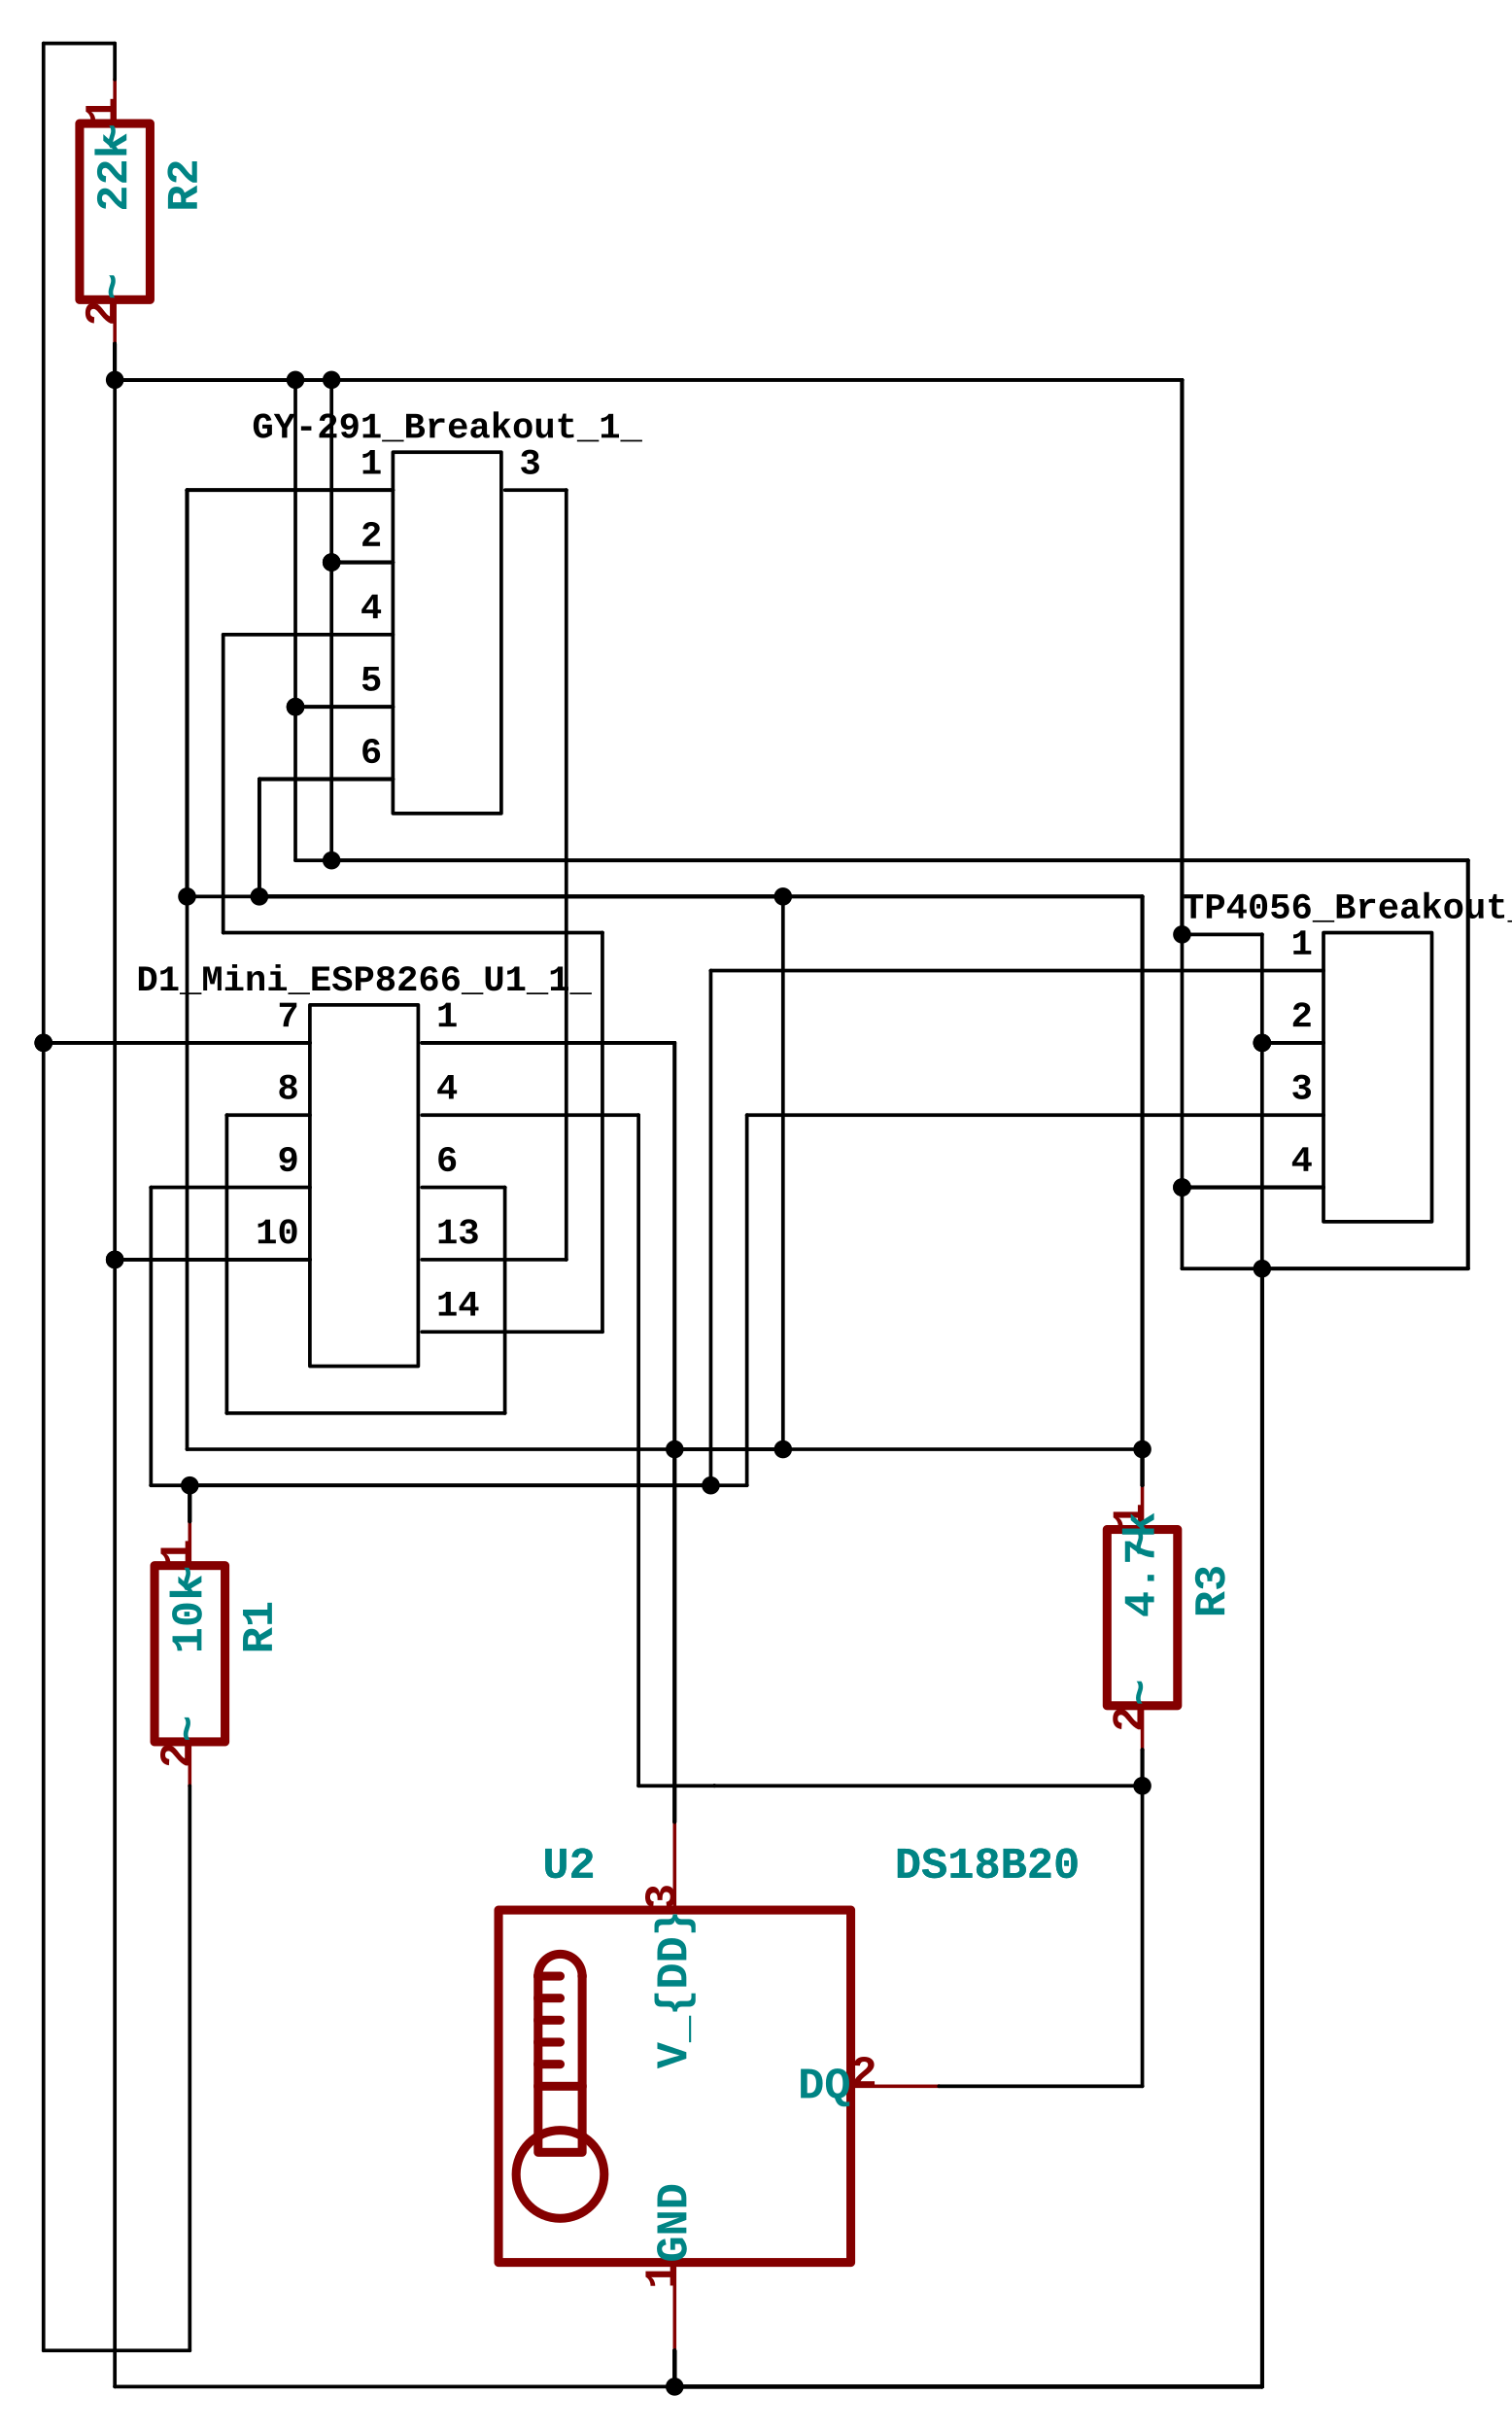
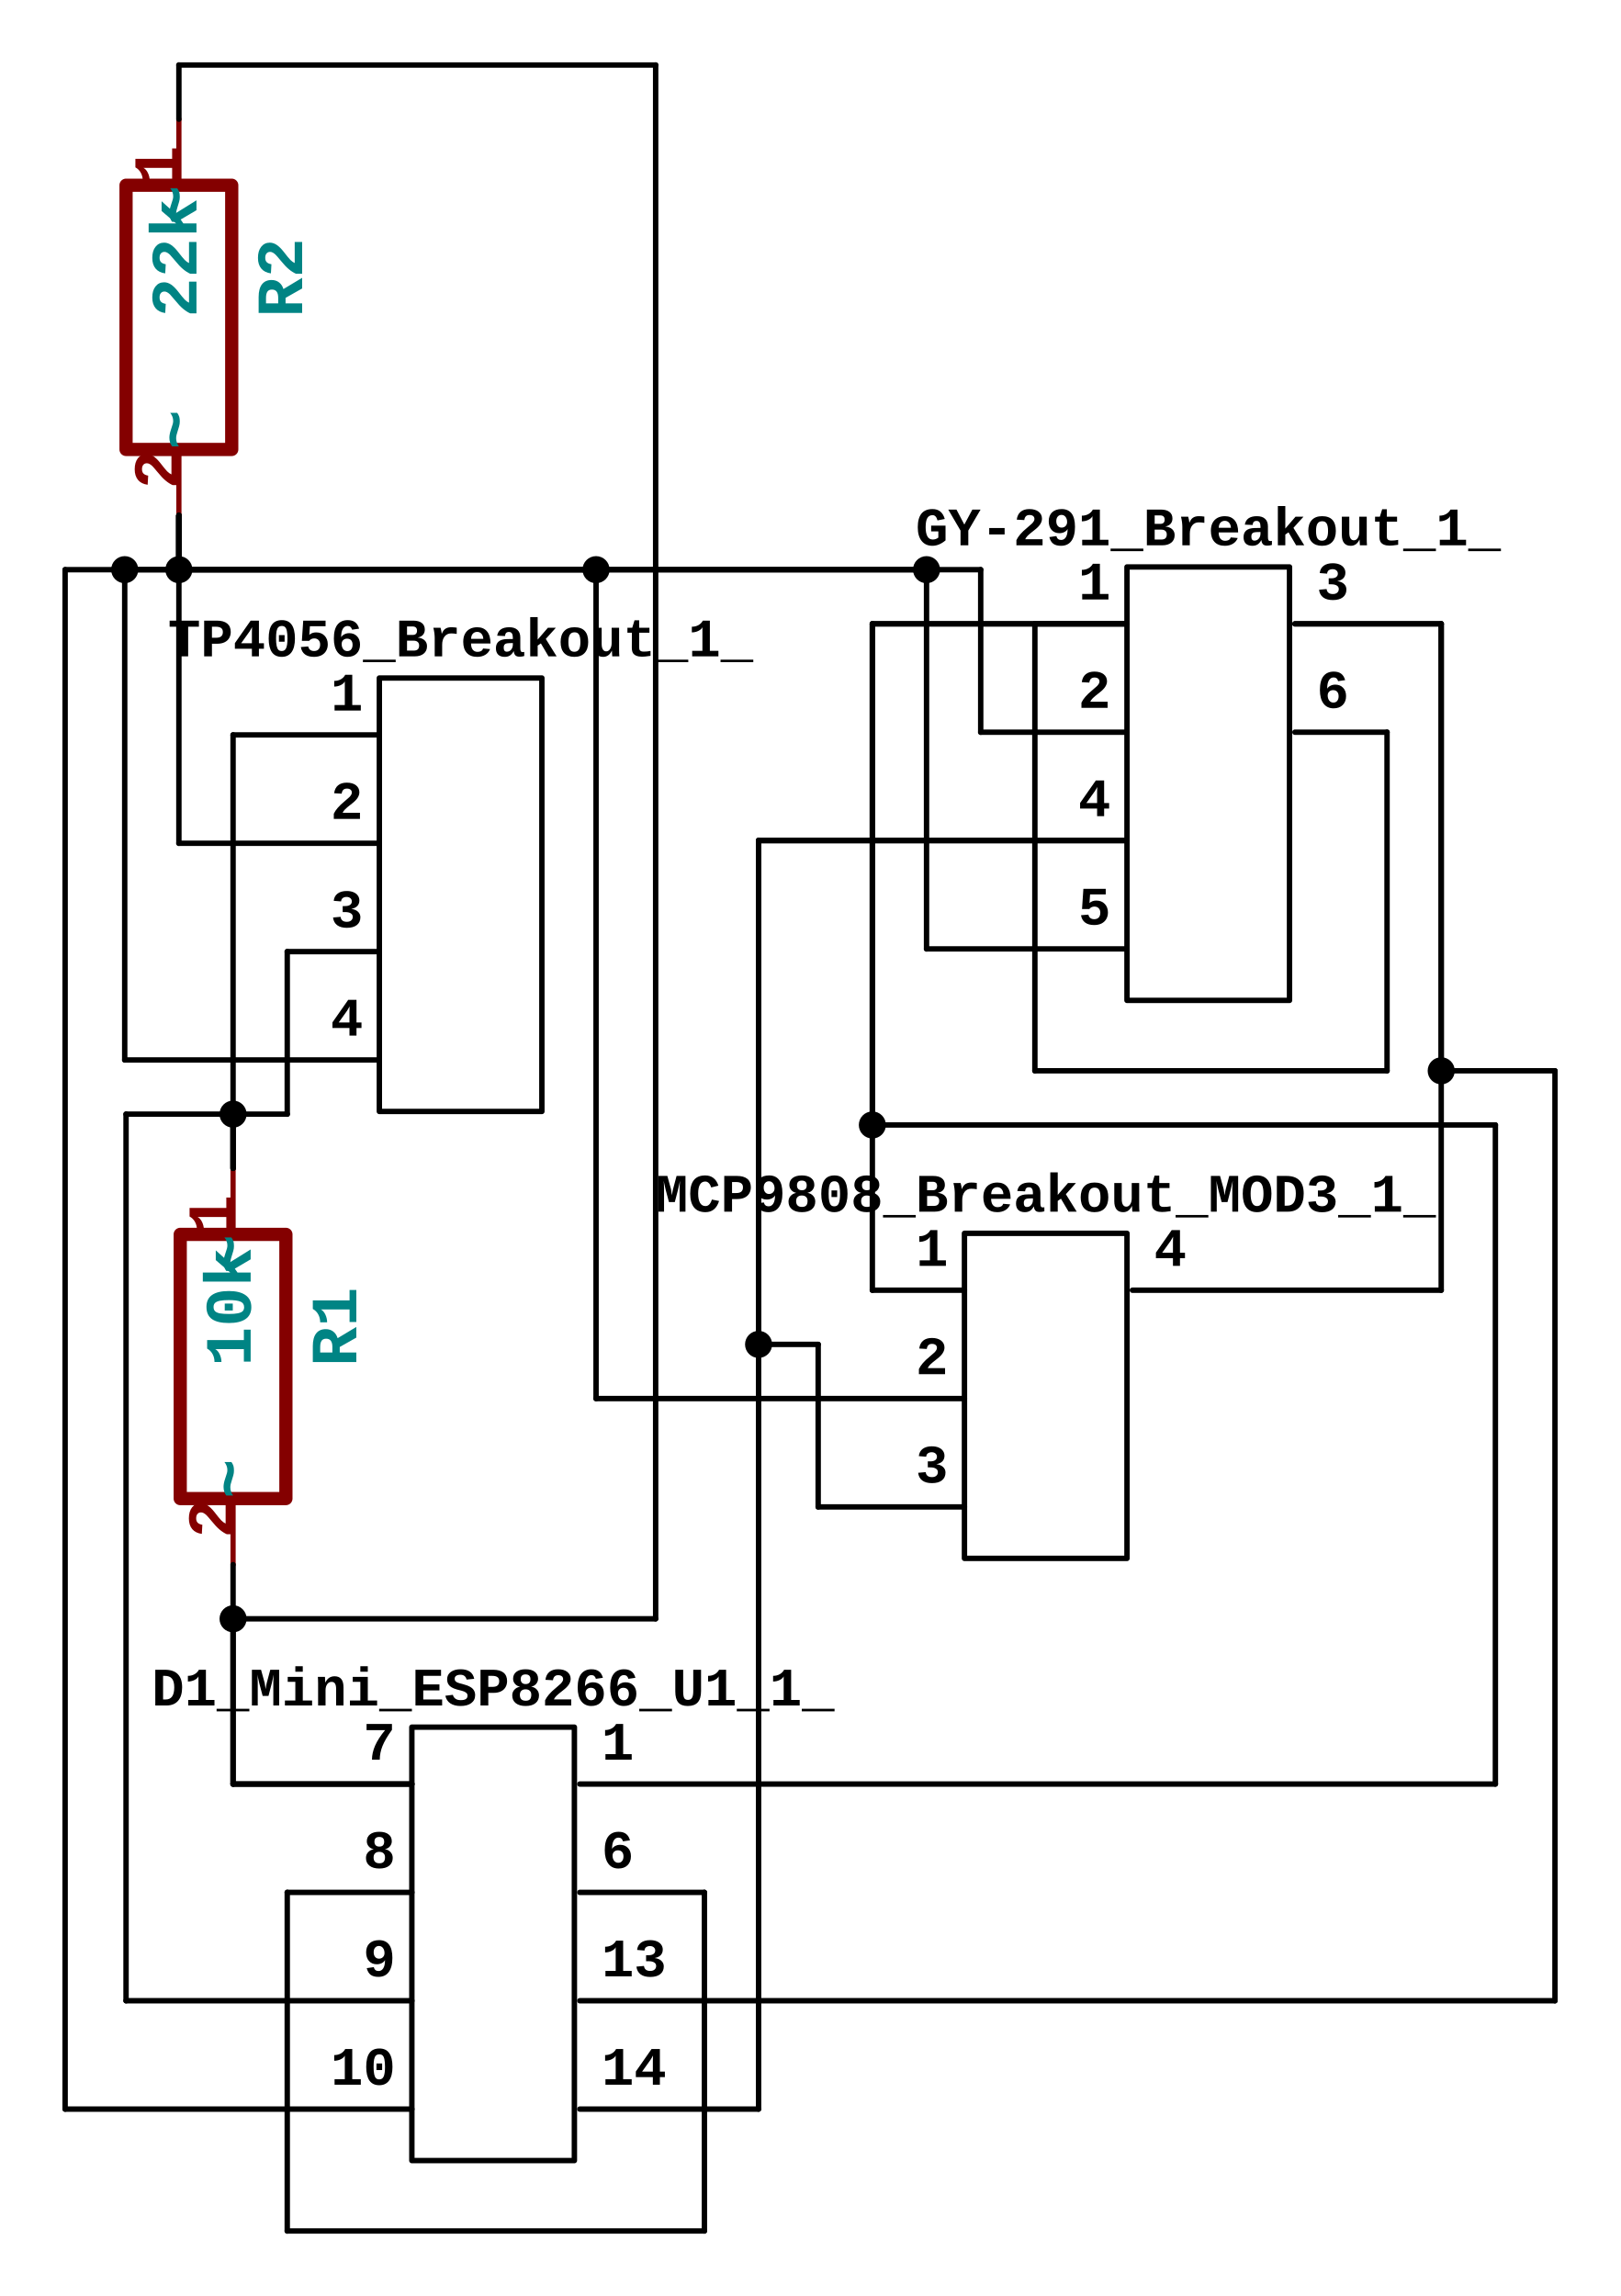
- <svg xmlns="http://www.w3.org/2000/svg" xmlns:ns1="https://github.com/nturley/netlistsvg" width="418.48" height="672.608">
+ <svg xmlns="http://www.w3.org/2000/svg" xmlns:ns1="https://github.com/nturley/netlistsvg" width="299.06" height="423.804">
  <style>svg {
    stroke: #000;
    fill: none;
    stroke-linejoin: round;
    stroke-linecap: round;
  }
  text {
    fill: #000;
    stroke: none;
    font-size: 10px;
    font-weight: bold;
    font-family: "Courier New", monospace;
  }
  .skidl_text {
    fill: #999;
    stroke: none;
    font-weight: bold;
    font-family: consolas, "Courier New", monospace;
  }
  .pin_num_text {
      fill: #840000;
  }
  .pin_name_text {
      fill: #008484;
  }
  .net_name_text {
      font-style: italic;
      fill: #840084;
  }
  .part_text {
      fill: #840000;
  }
  .part_ref_text {
      fill: #008484;
  }
  .part_name_text {
      fill: #008484;
  }
  .pen_fill {
      fill: #840000;
  }
  .background_fill {
      fill: #FFFFC2
  }
  .nodelabel {
    text-anchor: middle;
  }
  .inputPortLabel {
    text-anchor: end;
  }
  .splitjoinBody {
    fill: #000;
  }
  .symbol {
    stroke-linejoin: round;
    stroke-linecap: round;
    stroke: #840000;
  }
  .detail {
    stroke-linejoin: round;
    stroke-linecap: round;
    fill: #000;
  }</style>
-   <g ns1:type="generic" ns1:width="30" ns1:height="40" transform="translate(366.44,258.152)" id="cell_MOD1">
+   <g ns1:type="generic" ns1:width="30" ns1:height="40" transform="translate(70.02,125.152)" id="cell_MOD1">
    <text x="15" y="-4" class="nodelabel cell_MOD1" ns1:attribute="ref">TP4056_Breakout_1_</text>
    <rect width="30" height="80" x="0" y="0" ns1:generic="body" class="cell_MOD1" />
    <g transform="translate(0,10)" ns1:x="0" ns1:y="10" ns1:pid="in0" ns1:position="left" id="port_MOD1~1">
      <text x="-3" y="-4" class="inputPortLabel cell_MOD1">1</text>
    </g>
    <g transform="translate(0,30)" ns1:x="0" ns1:y="10" ns1:pid="in0" ns1:position="left" id="port_MOD1~2">
      <text x="-3" y="-4" class="inputPortLabel cell_MOD1">2</text>
    </g>
    <g transform="translate(0,50)" ns1:x="0" ns1:y="10" ns1:pid="in0" ns1:position="left" id="port_MOD1~3">
      <text x="-3" y="-4" class="inputPortLabel cell_MOD1">3</text>
    </g>
    <g transform="translate(0,70)" ns1:x="0" ns1:y="10" ns1:pid="in0" ns1:position="left" id="port_MOD1~4">
      <text x="-3" y="-4" class="inputPortLabel cell_MOD1">4</text>
    </g>
  </g>
-   <g ns1:type="generic" ns1:width="30" ns1:height="40" transform="translate(108.794,125.152)" id="cell_MOD2">
+   <g ns1:type="generic" ns1:width="30" ns1:height="40" transform="translate(208.02,104.652)" id="cell_MOD2">
    <text x="15" y="-4" class="nodelabel cell_MOD2" ns1:attribute="ref">GY-291_Breakout_1_</text>
-     <rect width="30" height="100" x="0" y="0" ns1:generic="body" class="cell_MOD2" />
+     <rect width="30" height="80" x="0" y="0" ns1:generic="body" class="cell_MOD2" />
    <g transform="translate(0,10)" ns1:x="0" ns1:y="10" ns1:pid="in0" ns1:position="left" id="port_MOD2~1">
      <text x="-3" y="-4" class="inputPortLabel cell_MOD2">1</text>
    </g>
    <g transform="translate(0,30)" ns1:x="0" ns1:y="10" ns1:pid="in0" ns1:position="left" id="port_MOD2~2">
      <text x="-3" y="-4" class="inputPortLabel cell_MOD2">2</text>
    </g>
    <g transform="translate(0,50)" ns1:x="0" ns1:y="10" ns1:pid="in0" ns1:position="left" id="port_MOD2~4">
      <text x="-3" y="-4" class="inputPortLabel cell_MOD2">4</text>
    </g>
    <g transform="translate(0,70)" ns1:x="0" ns1:y="10" ns1:pid="in0" ns1:position="left" id="port_MOD2~5">
      <text x="-3" y="-4" class="inputPortLabel cell_MOD2">5</text>
    </g>
-     <g transform="translate(0,90)" ns1:x="0" ns1:y="10" ns1:pid="in0" ns1:position="left" id="port_MOD2~6">
-       <text x="-3" y="-4" class="inputPortLabel cell_MOD2">6</text>
-     </g>
    <g transform="translate(30,10)" ns1:x="30" ns1:y="10" ns1:pid="out0" ns1:position="right" id="port_MOD2~3">
      <text x="5" y="-4" class="cell_MOD2">3</text>
    </g>
-   </g>
-   <g ns1:type="R_1_" ns1:width="32.918" ns1:height="73.152" transform="translate(42.794,421.152)" id="cell_R1">
+     <g transform="translate(30,30)" ns1:x="30" ns1:y="10" ns1:pid="out0" ns1:position="right" id="port_MOD2~6">
+       <text x="5" y="-4" class="cell_MOD2">6</text>
+     </g>
+   </g>
+   <g ns1:type="generic" ns1:width="30" ns1:height="40" transform="translate(178.02,227.652)" id="cell_MOD3">
+     <text x="15" y="-4" class="nodelabel cell_MOD3" ns1:attribute="ref">MCP9808_Breakout_MOD3_1_</text>
+     <rect width="30" height="60" x="0" y="0" ns1:generic="body" class="cell_MOD3" />
+     <g transform="translate(0,10)" ns1:x="0" ns1:y="10" ns1:pid="in0" ns1:position="left" id="port_MOD3~1">
+       <text x="-3" y="-4" class="inputPortLabel cell_MOD3">1</text>
+     </g>
+     <g transform="translate(0,30)" ns1:x="0" ns1:y="10" ns1:pid="in0" ns1:position="left" id="port_MOD3~2">
+       <text x="-3" y="-4" class="inputPortLabel cell_MOD3">2</text>
+     </g>
+     <g transform="translate(0,50)" ns1:x="0" ns1:y="10" ns1:pid="in0" ns1:position="left" id="port_MOD3~3">
+       <text x="-3" y="-4" class="inputPortLabel cell_MOD3">3</text>
+     </g>
+     <g transform="translate(30,10)" ns1:x="30" ns1:y="10" ns1:pid="out0" ns1:position="right" id="port_MOD3~4">
+       <text x="5" y="-4" class="cell_MOD3">4</text>
+     </g>
+   </g>
+   <g ns1:type="R_1_" ns1:width="32.918" ns1:height="73.152" transform="translate(33.266,215.652)" id="cell_R1">
    <ns1:alias val="R_1_" />
    <rect x="0.000" y="12.192" width="19.507" height="48.768" style="stroke-width:2.438" class="cell_R1 symbol none" />
    <polyline points="9.754,0.000 9.754,12.192" style="stroke-width:0.960" class="cell_R1 symbol none" />
    <text class="pin_num_text" x="9.754" y="12.192" transform="rotate(-90 9.754 12.192)" style="font-size:12.192" dominant-baseline="" text-anchor="start">  1</text>
    <text class="pin_name_text" x="9.754" y="12.192" transform="rotate(-90 9.754 12.192)" style="font-size:12.192" dominant-baseline="central" text-anchor="end">~  </text>
    <g ns1:x="9.754" ns1:y="0.000" ns1:pid="1" ns1:position="top" />
    <polyline points="9.754,73.152 9.754,60.960" style="stroke-width:0.960" class="cell_R1 symbol none" />
    <text class="pin_num_text" x="9.754" y="60.960" transform="rotate(-90 9.754 60.960)" style="font-size:12.192" dominant-baseline="" text-anchor="end">2  </text>
    <text class="pin_name_text" x="9.754" y="60.960" transform="rotate(-90 9.754 60.960)" style="font-size:12.192" dominant-baseline="central" text-anchor="start">  ~</text>
    <g ns1:x="9.754" ns1:y="73.152" ns1:pid="2" ns1:position="bottom" />
    <text class="part_ref_text" x="29.261" y="36.576" transform="rotate(-90 29.261 36.576)" style="font-size:12.192" dominant-baseline="central" text-anchor="start" ns1:attribute="ref">R1</text>
    <text class="part_name_text" x="9.754" y="36.576" transform="rotate(-90 9.754 36.576)" style="font-size:12.192" dominant-baseline="central" text-anchor="start" ns1:attribute="value">10k</text>
  </g>
-   <g ns1:type="R_1_" ns1:width="32.918" ns1:height="73.152" transform="translate(22.04,22)" id="cell_R2">
+   <g ns1:type="R_1_" ns1:width="32.918" ns1:height="73.152" transform="translate(23.266,22)" id="cell_R2">
    <ns1:alias val="R_1_" />
    <rect x="0.000" y="12.192" width="19.507" height="48.768" style="stroke-width:2.438" class="cell_R2 symbol none" />
    <polyline points="9.754,0.000 9.754,12.192" style="stroke-width:0.960" class="cell_R2 symbol none" />
    <text class="pin_num_text" x="9.754" y="12.192" transform="rotate(-90 9.754 12.192)" style="font-size:12.192" dominant-baseline="" text-anchor="start">  1</text>
    <text class="pin_name_text" x="9.754" y="12.192" transform="rotate(-90 9.754 12.192)" style="font-size:12.192" dominant-baseline="central" text-anchor="end">~  </text>
    <g ns1:x="9.754" ns1:y="0.000" ns1:pid="1" ns1:position="top" />
    <polyline points="9.754,73.152 9.754,60.960" style="stroke-width:0.960" class="cell_R2 symbol none" />
    <text class="pin_num_text" x="9.754" y="60.960" transform="rotate(-90 9.754 60.960)" style="font-size:12.192" dominant-baseline="" text-anchor="end">2  </text>
    <text class="pin_name_text" x="9.754" y="60.960" transform="rotate(-90 9.754 60.960)" style="font-size:12.192" dominant-baseline="central" text-anchor="start">  ~</text>
    <g ns1:x="9.754" ns1:y="73.152" ns1:pid="2" ns1:position="bottom" />
    <text class="part_ref_text" x="29.261" y="36.576" transform="rotate(-90 29.261 36.576)" style="font-size:12.192" dominant-baseline="central" text-anchor="start" ns1:attribute="ref">R2</text>
    <text class="part_name_text" x="9.754" y="36.576" transform="rotate(-90 9.754 36.576)" style="font-size:12.192" dominant-baseline="central" text-anchor="start" ns1:attribute="value">22k</text>
  </g>
-   <g ns1:type="R_1_" ns1:width="32.918" ns1:height="73.152" transform="translate(306.522,411.152)" id="cell_R3">
-     <ns1:alias val="R_1_" />
-     <rect x="0.000" y="12.192" width="19.507" height="48.768" style="stroke-width:2.438" class="cell_R3 symbol none" />
-     <polyline points="9.754,0.000 9.754,12.192" style="stroke-width:0.960" class="cell_R3 symbol none" />
-     <text class="pin_num_text" x="9.754" y="12.192" transform="rotate(-90 9.754 12.192)" style="font-size:12.192" dominant-baseline="" text-anchor="start">  1</text>
-     <text class="pin_name_text" x="9.754" y="12.192" transform="rotate(-90 9.754 12.192)" style="font-size:12.192" dominant-baseline="central" text-anchor="end">~  </text>
-     <g ns1:x="9.754" ns1:y="0.000" ns1:pid="1" ns1:position="top" />
-     <polyline points="9.754,73.152 9.754,60.960" style="stroke-width:0.960" class="cell_R3 symbol none" />
-     <text class="pin_num_text" x="9.754" y="60.960" transform="rotate(-90 9.754 60.960)" style="font-size:12.192" dominant-baseline="" text-anchor="end">2  </text>
-     <text class="pin_name_text" x="9.754" y="60.960" transform="rotate(-90 9.754 60.960)" style="font-size:12.192" dominant-baseline="central" text-anchor="start">  ~</text>
-     <g ns1:x="9.754" ns1:y="73.152" ns1:pid="2" ns1:position="bottom" />
-     <text class="part_ref_text" x="29.261" y="36.576" transform="rotate(-90 29.261 36.576)" style="font-size:12.192" dominant-baseline="central" text-anchor="start" ns1:attribute="ref">R3</text>
-     <text class="part_name_text" x="9.754" y="36.576" transform="rotate(-90 9.754 36.576)" style="font-size:12.192" dominant-baseline="central" text-anchor="start" ns1:attribute="value">4.7k</text>
-   </g>
-   <g ns1:type="generic" ns1:width="30" ns1:height="40" transform="translate(85.794,278.152)" id="cell_U1">
+   <g ns1:type="generic" ns1:width="30" ns1:height="40" transform="translate(76.02,318.804)" id="cell_U1">
    <text x="15" y="-4" class="nodelabel cell_U1" ns1:attribute="ref">D1_Mini_ESP8266_U1_1_</text>
-     <rect width="30" height="100" x="0" y="0" ns1:generic="body" class="cell_U1" />
+     <rect width="30" height="80" x="0" y="0" ns1:generic="body" class="cell_U1" />
    <g transform="translate(0,10)" ns1:x="0" ns1:y="10" ns1:pid="in0" ns1:position="left" id="port_U1~7">
      <text x="-3" y="-4" class="inputPortLabel cell_U1">7</text>
    </g>
    <g transform="translate(0,30)" ns1:x="0" ns1:y="10" ns1:pid="in0" ns1:position="left" id="port_U1~8">
      <text x="-3" y="-4" class="inputPortLabel cell_U1">8</text>
    </g>
    <g transform="translate(0,50)" ns1:x="0" ns1:y="10" ns1:pid="in0" ns1:position="left" id="port_U1~9">
      <text x="-3" y="-4" class="inputPortLabel cell_U1">9</text>
    </g>
    <g transform="translate(0,70)" ns1:x="0" ns1:y="10" ns1:pid="in0" ns1:position="left" id="port_U1~10">
      <text x="-3" y="-4" class="inputPortLabel cell_U1">10</text>
    </g>
    <g transform="translate(30,10)" ns1:x="30" ns1:y="10" ns1:pid="out0" ns1:position="right" id="port_U1~1">
      <text x="5" y="-4" class="cell_U1">1</text>
    </g>
-     <g transform="translate(30,30)" ns1:x="30" ns1:y="10" ns1:pid="out0" ns1:position="right" id="port_U1~4">
-       <text x="5" y="-4" class="cell_U1">4</text>
-     </g>
-     <g transform="translate(30,50)" ns1:x="30" ns1:y="10" ns1:pid="out0" ns1:position="right" id="port_U1~6">
+     <g transform="translate(30,30)" ns1:x="30" ns1:y="10" ns1:pid="out0" ns1:position="right" id="port_U1~6">
      <text x="5" y="-4" class="cell_U1">6</text>
    </g>
-     <g transform="translate(30,70)" ns1:x="30" ns1:y="10" ns1:pid="out0" ns1:position="right" id="port_U1~13">
+     <g transform="translate(30,50)" ns1:x="30" ns1:y="10" ns1:pid="out0" ns1:position="right" id="port_U1~13">
      <text x="5" y="-4" class="cell_U1">13</text>
    </g>
-     <g transform="translate(30,90)" ns1:x="30" ns1:y="10" ns1:pid="out0" ns1:position="right" id="port_U1~14">
+     <g transform="translate(30,70)" ns1:x="30" ns1:y="10" ns1:pid="out0" ns1:position="right" id="port_U1~14">
      <text x="5" y="-4" class="cell_U1">14</text>
    </g>
  </g>
-   <g ns1:type="DS18B20_1_" ns1:width="168.250" ns1:height="146.304" transform="translate(138.026,504.304)" id="cell_U2">
-     <ns1:alias val="DS18B20_1_" />
-     <rect x="0.000" y="24.384" width="97.536" height="97.536" style="stroke-width:2.438" class="cell_U2 symbol background" />
-     <circle cx="17.069" cy="97.536" r="12.192" style="stroke-width:2.438" class="cell_U2 symbol outline" />
-     <rect x="10.973" y="73.152" width="12.192" height="18.288" style="stroke-width:2.438" class="cell_U2 symbol outline" />
-     <path d="M 23.165 42.672 A 6.096 6.096 0 0 0 10.973 42.672" style="stroke-width:2.438" class="cell_U2 symbol none" />
-     <polyline points="10.973,67.056 17.069,67.056" style="stroke-width:2.438" class="cell_U2 symbol none" />
-     <polyline points="10.973,60.960 17.069,60.960" style="stroke-width:2.438" class="cell_U2 symbol none" />
-     <polyline points="10.973,54.864 17.069,54.864" style="stroke-width:2.438" class="cell_U2 symbol none" />
-     <polyline points="10.973,48.768 17.069,48.768" style="stroke-width:2.438" class="cell_U2 symbol none" />
-     <polyline points="10.973,42.672 10.973,73.152" style="stroke-width:2.438" class="cell_U2 symbol none" />
-     <polyline points="10.973,42.672 17.069,42.672" style="stroke-width:2.438" class="cell_U2 symbol none" />
-     <polyline points="23.165,42.672 23.165,73.152" style="stroke-width:2.438" class="cell_U2 symbol none" />
-     <polyline points="48.768,146.304 48.768,121.920" style="stroke-width:0.960" class="cell_U2 symbol none" />
-     <text class="pin_num_text" x="48.768" y="121.920" transform="rotate(-90 48.768 121.920)" style="font-size:12.192" dominant-baseline="" text-anchor="end">1  </text>
-     <text class="pin_name_text" x="48.768" y="121.920" transform="rotate(-90 48.768 121.920)" style="font-size:12.192" dominant-baseline="central" text-anchor="start">  GND</text>
-     <g ns1:x="48.768" ns1:y="146.304" ns1:pid="1" ns1:position="bottom" />
-     <polyline points="121.920,73.152 97.536,73.152" style="stroke-width:0.960" class="cell_U2 symbol none" />
-     <text class="pin_num_text" x="97.536" y="73.152" transform="rotate(0 97.536 73.152)" style="font-size:12.192" dominant-baseline="" text-anchor="start">  2</text>
-     <text class="pin_name_text" x="97.536" y="73.152" transform="rotate(0 97.536 73.152)" style="font-size:12.192" dominant-baseline="central" text-anchor="end">DQ  </text>
-     <g ns1:x="121.920" ns1:y="73.152" ns1:pid="2" ns1:position="right" />
-     <polyline points="48.768,0.000 48.768,24.384" style="stroke-width:0.960" class="cell_U2 symbol none" />
-     <text class="pin_num_text" x="48.768" y="24.384" transform="rotate(-90 48.768 24.384)" style="font-size:12.192" dominant-baseline="" text-anchor="start">  3</text>
-     <text class="pin_name_text" x="48.768" y="24.384" transform="rotate(-90 48.768 24.384)" style="font-size:12.192" dominant-baseline="central" text-anchor="end">V_{DD}  </text>
-     <g ns1:x="48.768" ns1:y="0.000" ns1:pid="3" ns1:position="top" />
-     <text class="part_ref_text" x="12.192" y="12.192" transform="rotate(0 12.192 12.192)" style="font-size:12.192" dominant-baseline="central" text-anchor="start" ns1:attribute="ref">U2</text>
-     <text class="part_name_text" x="109.728" y="12.192" transform="rotate(0 109.728 12.192)" style="font-size:12.192" dominant-baseline="central" text-anchor="start" ns1:attribute="value">DS18B20</text>
-     <text class="part_ref_text" x="12.192" y="12.192" transform="rotate(0 12.192 12.192)" style="font-size:12.192" dominant-baseline="central" text-anchor="start" ns1:attribute="ref">U2</text>
-     <text class="part_name_text" x="109.728" y="12.192" transform="rotate(0 109.728 12.192)" style="font-size:12.192" dominant-baseline="central" text-anchor="start" ns1:attribute="value">DS18B20</text>
-   </g>
-   <line x1="366.44" x2="196.794" y1="268.652" y2="268.652" class="net_6" />
-   <line x1="196.794" x2="196.794" y1="268.652" y2="411.152" class="net_6" />
-   <line x1="196.794" x2="52.548" y1="411.152" y2="411.152" class="net_6" />
-   <circle cx="196.794" cy="411.152" r="2" style="fill:#000" class="net_6" />
-   <line x1="52.548" x2="52.548" y1="411.152" y2="421.152" class="net_6" />
-   <line x1="366.44" x2="206.794" y1="308.652" y2="308.652" class="net_6" />
-   <line x1="206.794" x2="206.794" y1="308.652" y2="411.152" class="net_6" />
-   <line x1="206.794" x2="52.548" y1="411.152" y2="411.152" class="net_6" />
-   <line x1="52.548" x2="52.548" y1="411.152" y2="421.152" class="net_6" />
-   <line x1="85.794" x2="41.794" y1="328.652" y2="328.652" class="net_6" />
-   <line x1="41.794" x2="41.794" y1="328.652" y2="411.152" class="net_6" />
-   <line x1="41.794" x2="52.548" y1="411.152" y2="411.152" class="net_6" />
-   <circle cx="52.548" cy="411.152" r="2" style="fill:#000" class="net_6" />
-   <line x1="52.548" x2="52.548" y1="411.152" y2="421.152" class="net_6" />
-   <line x1="52.548" x2="52.548" y1="494.304" y2="650.608" class="net_1" />
-   <line x1="52.548" x2="12.04" y1="650.608" y2="650.608" class="net_1" />
-   <line x1="12.04" x2="12.04" y1="650.608" y2="288.652" class="net_1" />
-   <circle cx="12.04" cy="288.652" r="2" style="fill:#000" class="net_1" />
-   <line x1="12.04" x2="85.794" y1="288.652" y2="288.652" class="net_1" />
-   <line x1="85.794" x2="12.04" y1="288.652" y2="288.652" class="net_1" />
-   <line x1="12.04" x2="12.04" y1="288.652" y2="12" class="net_1" />
-   <line x1="12.04" x2="31.794" y1="12" y2="12" class="net_1" />
-   <circle cx="12.04" cy="288.652" r="2" style="fill:#000" class="net_1" />
-   <line x1="31.794" x2="31.794" y1="12" y2="22" class="net_1" />
-   <line x1="108.794" x2="51.794" y1="135.652" y2="135.652" class="net_2" />
-   <line x1="51.794" x2="51.794" y1="135.652" y2="248.152" class="net_2" />
-   <line x1="51.794" x2="316.276" y1="248.152" y2="248.152" class="net_2" />
-   <circle cx="51.794" cy="248.152" r="2" style="fill:#000" class="net_2" />
-   <line x1="316.276" x2="316.276" y1="248.152" y2="411.152" class="net_2" />
-   <line x1="108.794" x2="51.794" y1="135.652" y2="135.652" class="net_2" />
-   <line x1="51.794" x2="51.794" y1="135.652" y2="401.152" class="net_2" />
-   <line x1="51.794" x2="186.794" y1="401.152" y2="401.152" class="net_2" />
-   <circle cx="186.794" cy="401.152" r="2" style="fill:#000" class="net_2" />
-   <line x1="186.794" x2="186.794" y1="401.152" y2="504.304" class="net_2" />
-   <line x1="108.794" x2="71.794" y1="215.652" y2="215.652" class="net_2" />
-   <line x1="71.794" x2="71.794" y1="215.652" y2="248.152" class="net_2" />
-   <line x1="71.794" x2="316.276" y1="248.152" y2="248.152" class="net_2" />
-   <circle cx="71.794" cy="248.152" r="2" style="fill:#000" class="net_2" />
-   <line x1="316.276" x2="316.276" y1="248.152" y2="411.152" class="net_2" />
-   <line x1="108.794" x2="71.794" y1="215.652" y2="215.652" class="net_2" />
-   <line x1="71.794" x2="71.794" y1="215.652" y2="248.152" class="net_2" />
-   <line x1="71.794" x2="216.794" y1="248.152" y2="248.152" class="net_2" />
-   <line x1="216.794" x2="216.794" y1="248.152" y2="401.152" class="net_2" />
-   <line x1="216.794" x2="186.794" y1="401.152" y2="401.152" class="net_2" />
-   <circle cx="216.794" cy="248.152" r="2" style="fill:#000" class="net_2" />
-   <circle cx="216.794" cy="401.152" r="2" style="fill:#000" class="net_2" />
-   <line x1="186.794" x2="186.794" y1="401.152" y2="504.304" class="net_2" />
-   <line x1="116.794" x2="186.794" y1="288.652" y2="288.652" class="net_2" />
-   <line x1="186.794" x2="186.794" y1="288.652" y2="401.152" class="net_2" />
-   <line x1="186.794" x2="316.276" y1="401.152" y2="401.152" class="net_2" />
-   <circle cx="316.276" cy="401.152" r="2" style="fill:#000" class="net_2" />
-   <line x1="316.276" x2="316.276" y1="401.152" y2="411.152" class="net_2" />
-   <line x1="116.794" x2="186.794" y1="288.652" y2="288.652" class="net_2" />
-   <line x1="186.794" x2="186.794" y1="288.652" y2="504.304" class="net_2" />
-   <line x1="31.794" x2="31.794" y1="95.152" y2="105.152" class="net_7" />
-   <line x1="31.794" x2="327.276" y1="105.152" y2="105.152" class="net_7" />
-   <line x1="327.276" x2="327.276" y1="105.152" y2="258.652" class="net_7" />
-   <line x1="327.276" x2="349.44" y1="258.652" y2="258.652" class="net_7" />
-   <line x1="349.44" x2="349.44" y1="258.652" y2="288.652" class="net_7" />
-   <circle cx="31.794" cy="105.152" r="2" style="fill:#000" class="net_7" />
-   <circle cx="327.276" cy="258.652" r="2" style="fill:#000" class="net_7" />
-   <circle cx="349.44" cy="288.652" r="2" style="fill:#000" class="net_7" />
-   <line x1="349.44" x2="366.44" y1="288.652" y2="288.652" class="net_7" />
-   <line x1="31.794" x2="31.794" y1="95.152" y2="105.152" class="net_7" />
-   <line x1="31.794" x2="327.276" y1="105.152" y2="105.152" class="net_7" />
-   <line x1="327.276" x2="327.276" y1="105.152" y2="328.652" class="net_7" />
-   <circle cx="327.276" cy="328.652" r="2" style="fill:#000" class="net_7" />
-   <line x1="327.276" x2="366.44" y1="328.652" y2="328.652" class="net_7" />
-   <line x1="31.794" x2="31.794" y1="95.152" y2="105.152" class="net_7" />
-   <line x1="31.794" x2="91.794" y1="105.152" y2="105.152" class="net_7" />
-   <line x1="91.794" x2="91.794" y1="105.152" y2="155.652" class="net_7" />
-   <circle cx="91.794" cy="105.152" r="2" style="fill:#000" class="net_7" />
-   <circle cx="91.794" cy="155.652" r="2" style="fill:#000" class="net_7" />
-   <line x1="91.794" x2="108.794" y1="155.652" y2="155.652" class="net_7" />
-   <line x1="31.794" x2="31.794" y1="95.152" y2="105.152" class="net_7" />
-   <line x1="31.794" x2="81.794" y1="105.152" y2="105.152" class="net_7" />
-   <line x1="81.794" x2="81.794" y1="105.152" y2="195.652" class="net_7" />
-   <circle cx="81.794" cy="105.152" r="2" style="fill:#000" class="net_7" />
-   <circle cx="81.794" cy="195.652" r="2" style="fill:#000" class="net_7" />
-   <line x1="81.794" x2="108.794" y1="195.652" y2="195.652" class="net_7" />
-   <line x1="31.794" x2="31.794" y1="95.152" y2="348.652" class="net_7" />
-   <circle cx="31.794" cy="348.652" r="2" style="fill:#000" class="net_7" />
-   <line x1="31.794" x2="85.794" y1="348.652" y2="348.652" class="net_7" />
-   <line x1="366.44" x2="349.44" y1="288.652" y2="288.652" class="net_7" />
-   <line x1="349.44" x2="349.44" y1="288.652" y2="660.608" class="net_7" />
-   <line x1="349.44" x2="186.794" y1="660.608" y2="660.608" class="net_7" />
-   <circle cx="349.44" cy="288.652" r="2" style="fill:#000" class="net_7" />
-   <line x1="186.794" x2="186.794" y1="660.608" y2="650.608" class="net_7" />
-   <line x1="366.44" x2="327.276" y1="328.652" y2="328.652" class="net_7" />
-   <line x1="327.276" x2="327.276" y1="328.652" y2="351.152" class="net_7" />
-   <line x1="327.276" x2="349.44" y1="351.152" y2="351.152" class="net_7" />
-   <line x1="349.44" x2="349.44" y1="351.152" y2="660.608" class="net_7" />
-   <line x1="349.44" x2="186.794" y1="660.608" y2="660.608" class="net_7" />
-   <circle cx="349.44" cy="351.152" r="2" style="fill:#000" class="net_7" />
-   <circle cx="327.276" cy="328.652" r="2" style="fill:#000" class="net_7" />
-   <line x1="186.794" x2="186.794" y1="660.608" y2="650.608" class="net_7" />
-   <line x1="108.794" x2="91.794" y1="155.652" y2="155.652" class="net_7" />
-   <line x1="91.794" x2="91.794" y1="155.652" y2="238.152" class="net_7" />
-   <line x1="91.794" x2="406.44" y1="238.152" y2="238.152" class="net_7" />
-   <line x1="406.44" x2="406.44" y1="238.152" y2="351.152" class="net_7" />
-   <line x1="406.44" x2="349.44" y1="351.152" y2="351.152" class="net_7" />
-   <line x1="349.44" x2="349.44" y1="351.152" y2="660.608" class="net_7" />
-   <line x1="349.44" x2="186.794" y1="660.608" y2="660.608" class="net_7" />
-   <circle cx="91.794" cy="238.152" r="2" style="fill:#000" class="net_7" />
-   <circle cx="91.794" cy="155.652" r="2" style="fill:#000" class="net_7" />
-   <line x1="186.794" x2="186.794" y1="660.608" y2="650.608" class="net_7" />
-   <line x1="108.794" x2="81.794" y1="195.652" y2="195.652" class="net_7" />
-   <line x1="81.794" x2="81.794" y1="195.652" y2="238.152" class="net_7" />
-   <line x1="81.794" x2="406.44" y1="238.152" y2="238.152" class="net_7" />
-   <line x1="406.44" x2="406.44" y1="238.152" y2="351.152" class="net_7" />
-   <line x1="406.44" x2="349.44" y1="351.152" y2="351.152" class="net_7" />
-   <line x1="349.44" x2="349.44" y1="351.152" y2="660.608" class="net_7" />
-   <line x1="349.44" x2="186.794" y1="660.608" y2="660.608" class="net_7" />
-   <circle cx="81.794" cy="195.652" r="2" style="fill:#000" class="net_7" />
-   <line x1="186.794" x2="186.794" y1="660.608" y2="650.608" class="net_7" />
-   <line x1="85.794" x2="31.794" y1="348.652" y2="348.652" class="net_7" />
-   <line x1="31.794" x2="31.794" y1="348.652" y2="660.608" class="net_7" />
-   <line x1="31.794" x2="186.794" y1="660.608" y2="660.608" class="net_7" />
-   <circle cx="186.794" cy="660.608" r="2" style="fill:#000" class="net_7" />
-   <circle cx="31.794" cy="348.652" r="2" style="fill:#000" class="net_7" />
-   <line x1="186.794" x2="186.794" y1="660.608" y2="650.608" class="net_7" />
-   <line x1="316.276" x2="316.276" y1="484.304" y2="494.304" class="net_8" />
-   <line x1="316.276" x2="197.794" y1="494.304" y2="494.304" class="net_8" />
-   <line x1="197.794" x2="197.794" y1="494.304" y2="494.304" class="net_8" />
-   <line x1="197.794" x2="176.794" y1="494.304" y2="494.304" class="net_8" />
-   <line x1="176.794" x2="176.794" y1="494.304" y2="308.652" class="net_8" />
-   <circle cx="316.276" cy="494.304" r="2" style="fill:#000" class="net_8" />
-   <line x1="176.794" x2="116.794" y1="308.652" y2="308.652" class="net_8" />
-   <line x1="316.276" x2="316.276" y1="484.304" y2="577.456" class="net_8" />
-   <line x1="316.276" x2="259.946" y1="577.456" y2="577.456" class="net_8" />
-   <line x1="108.794" x2="61.794" y1="175.652" y2="175.652" class="net_3" />
-   <line x1="61.794" x2="61.794" y1="175.652" y2="258.152" class="net_3" />
-   <line x1="61.794" x2="166.794" y1="258.152" y2="258.152" class="net_3" />
-   <line x1="166.794" x2="166.794" y1="258.152" y2="368.652" class="net_3" />
-   <line x1="166.794" x2="116.794" y1="368.652" y2="368.652" class="net_3" />
-   <line x1="139.794" x2="156.794" y1="135.652" y2="135.652" class="net_9" />
-   <line x1="156.794" x2="156.794" y1="135.652" y2="348.652" class="net_9" />
-   <line x1="156.794" x2="116.794" y1="348.652" y2="348.652" class="net_9" />
-   <line x1="85.794" x2="62.794" y1="308.652" y2="308.652" class="net_5" />
-   <line x1="62.794" x2="62.794" y1="308.652" y2="391.152" class="net_5" />
-   <line x1="62.794" x2="139.794" y1="391.152" y2="391.152" class="net_5" />
-   <line x1="139.794" x2="139.794" y1="391.152" y2="328.652" class="net_5" />
-   <line x1="139.794" x2="116.794" y1="328.652" y2="328.652" class="net_5" />
+   <line x1="70.02" x2="43.02" y1="135.652" y2="135.652" class="net_2" />
+   <line x1="43.02" x2="43.02" y1="135.652" y2="215.652" class="net_2" />
+   <line x1="70.02" x2="53.02" y1="175.652" y2="175.652" class="net_2" />
+   <line x1="53.02" x2="53.02" y1="175.652" y2="205.652" class="net_2" />
+   <line x1="53.02" x2="43.02" y1="205.652" y2="205.652" class="net_2" />
+   <line x1="43.02" x2="43.02" y1="205.652" y2="215.652" class="net_2" />
+   <line x1="76.02" x2="23.266" y1="369.304" y2="369.304" class="net_2" />
+   <line x1="23.266" x2="23.266" y1="369.304" y2="205.652" class="net_2" />
+   <line x1="23.266" x2="43.02" y1="205.652" y2="205.652" class="net_2" />
+   <circle cx="43.02" cy="205.652" r="2" style="fill:#000" class="net_2" />
+   <line x1="43.02" x2="43.02" y1="205.652" y2="215.652" class="net_2" />
+   <line x1="43.02" x2="43.02" y1="288.804" y2="329.304" class="net_5" />
+   <line x1="43.02" x2="76.02" y1="329.304" y2="329.304" class="net_5" />
+   <line x1="76.02" x2="43.02" y1="329.304" y2="329.304" class="net_5" />
+   <line x1="43.02" x2="43.02" y1="329.304" y2="298.804" class="net_5" />
+   <line x1="43.02" x2="121.02" y1="298.804" y2="298.804" class="net_5" />
+   <line x1="121.02" x2="121.02" y1="298.804" y2="12" class="net_5" />
+   <line x1="121.02" x2="33.02" y1="12" y2="12" class="net_5" />
+   <circle cx="43.02" cy="298.804" r="2" style="fill:#000" class="net_5" />
+   <line x1="33.02" x2="33.02" y1="12" y2="22" class="net_5" />
+   <line x1="33.02" x2="33.02" y1="95.152" y2="155.652" class="net_4" />
+   <line x1="33.02" x2="70.02" y1="155.652" y2="155.652" class="net_4" />
+   <line x1="33.02" x2="33.02" y1="95.152" y2="105.152" class="net_4" />
+   <line x1="33.02" x2="23.02" y1="105.152" y2="105.152" class="net_4" />
+   <line x1="23.02" x2="23.02" y1="105.152" y2="195.652" class="net_4" />
+   <circle cx="33.02" cy="105.152" r="2" style="fill:#000" class="net_4" />
+   <circle cx="23.02" cy="105.152" r="2" style="fill:#000" class="net_4" />
+   <line x1="23.02" x2="70.02" y1="195.652" y2="195.652" class="net_4" />
+   <line x1="33.02" x2="33.02" y1="95.152" y2="105.152" class="net_4" />
+   <line x1="33.02" x2="181.02" y1="105.152" y2="105.152" class="net_4" />
+   <line x1="181.02" x2="181.02" y1="105.152" y2="135.152" class="net_4" />
+   <line x1="181.02" x2="208.02" y1="135.152" y2="135.152" class="net_4" />
+   <line x1="33.02" x2="33.02" y1="95.152" y2="105.152" class="net_4" />
+   <line x1="33.02" x2="171.02" y1="105.152" y2="105.152" class="net_4" />
+   <line x1="171.02" x2="171.02" y1="105.152" y2="175.152" class="net_4" />
+   <circle cx="171.02" cy="105.152" r="2" style="fill:#000" class="net_4" />
+   <line x1="171.02" x2="208.02" y1="175.152" y2="175.152" class="net_4" />
+   <line x1="33.02" x2="33.02" y1="95.152" y2="105.152" class="net_4" />
+   <line x1="33.02" x2="110.02" y1="105.152" y2="105.152" class="net_4" />
+   <line x1="110.02" x2="110.02" y1="105.152" y2="258.152" class="net_4" />
+   <circle cx="110.02" cy="105.152" r="2" style="fill:#000" class="net_4" />
+   <line x1="110.02" x2="178.02" y1="258.152" y2="258.152" class="net_4" />
+   <line x1="33.02" x2="33.02" y1="95.152" y2="105.152" class="net_4" />
+   <line x1="33.02" x2="12.02" y1="105.152" y2="105.152" class="net_4" />
+   <line x1="12.02" x2="12.02" y1="105.152" y2="389.304" class="net_4" />
+   <line x1="12.02" x2="76.02" y1="389.304" y2="389.304" class="net_4" />
+   <line x1="208.02" x2="191.02" y1="115.152" y2="115.152" class="net_1" />
+   <line x1="191.02" x2="191.02" y1="115.152" y2="197.652" class="net_1" />
+   <line x1="191.02" x2="256.02" y1="197.652" y2="197.652" class="net_1" />
+   <line x1="256.02" x2="256.02" y1="197.652" y2="135.152" class="net_1" />
+   <line x1="256.02" x2="239.02" y1="135.152" y2="135.152" class="net_1" />
+   <line x1="208.02" x2="161.02" y1="115.152" y2="115.152" class="net_1" />
+   <line x1="161.02" x2="161.02" y1="115.152" y2="238.152" class="net_1" />
+   <line x1="161.02" x2="178.02" y1="238.152" y2="238.152" class="net_1" />
+   <line x1="208.02" x2="161.02" y1="115.152" y2="115.152" class="net_1" />
+   <line x1="161.02" x2="161.02" y1="115.152" y2="207.652" class="net_1" />
+   <line x1="161.02" x2="276.02" y1="207.652" y2="207.652" class="net_1" />
+   <line x1="276.02" x2="276.02" y1="207.652" y2="329.304" class="net_1" />
+   <circle cx="161.02" cy="207.652" r="2" style="fill:#000" class="net_1" />
+   <line x1="276.02" x2="107.02" y1="329.304" y2="329.304" class="net_1" />
+   <line x1="208.02" x2="140.02" y1="155.152" y2="155.152" class="net_3" />
+   <line x1="140.02" x2="140.02" y1="155.152" y2="248.152" class="net_3" />
+   <line x1="140.02" x2="151.02" y1="248.152" y2="248.152" class="net_3" />
+   <line x1="151.02" x2="151.02" y1="248.152" y2="278.152" class="net_3" />
+   <circle cx="140.02" cy="248.152" r="2" style="fill:#000" class="net_3" />
+   <line x1="151.02" x2="178.02" y1="278.152" y2="278.152" class="net_3" />
+   <line x1="208.02" x2="140.02" y1="155.152" y2="155.152" class="net_3" />
+   <line x1="140.02" x2="140.02" y1="155.152" y2="389.304" class="net_3" />
+   <line x1="140.02" x2="107.02" y1="389.304" y2="389.304" class="net_3" />
+   <line x1="239.02" x2="266.02" y1="115.152" y2="115.152" class="net_7" />
+   <line x1="266.02" x2="266.02" y1="115.152" y2="238.152" class="net_7" />
+   <line x1="266.02" x2="209.02" y1="238.152" y2="238.152" class="net_7" />
+   <line x1="239.02" x2="266.02" y1="115.152" y2="115.152" class="net_7" />
+   <line x1="266.02" x2="266.02" y1="115.152" y2="197.652" class="net_7" />
+   <line x1="266.02" x2="287.02" y1="197.652" y2="197.652" class="net_7" />
+   <line x1="287.02" x2="287.02" y1="197.652" y2="369.304" class="net_7" />
+   <circle cx="266.02" cy="197.652" r="2" style="fill:#000" class="net_7" />
+   <line x1="287.02" x2="107.02" y1="369.304" y2="369.304" class="net_7" />
+   <line x1="76.02" x2="53.02" y1="349.304" y2="349.304" class="net_6" />
+   <line x1="53.02" x2="53.02" y1="349.304" y2="411.804" class="net_6" />
+   <line x1="53.02" x2="130.02" y1="411.804" y2="411.804" class="net_6" />
+   <line x1="130.02" x2="130.02" y1="411.804" y2="349.304" class="net_6" />
+   <line x1="130.02" x2="107.02" y1="349.304" y2="349.304" class="net_6" />
</svg>
